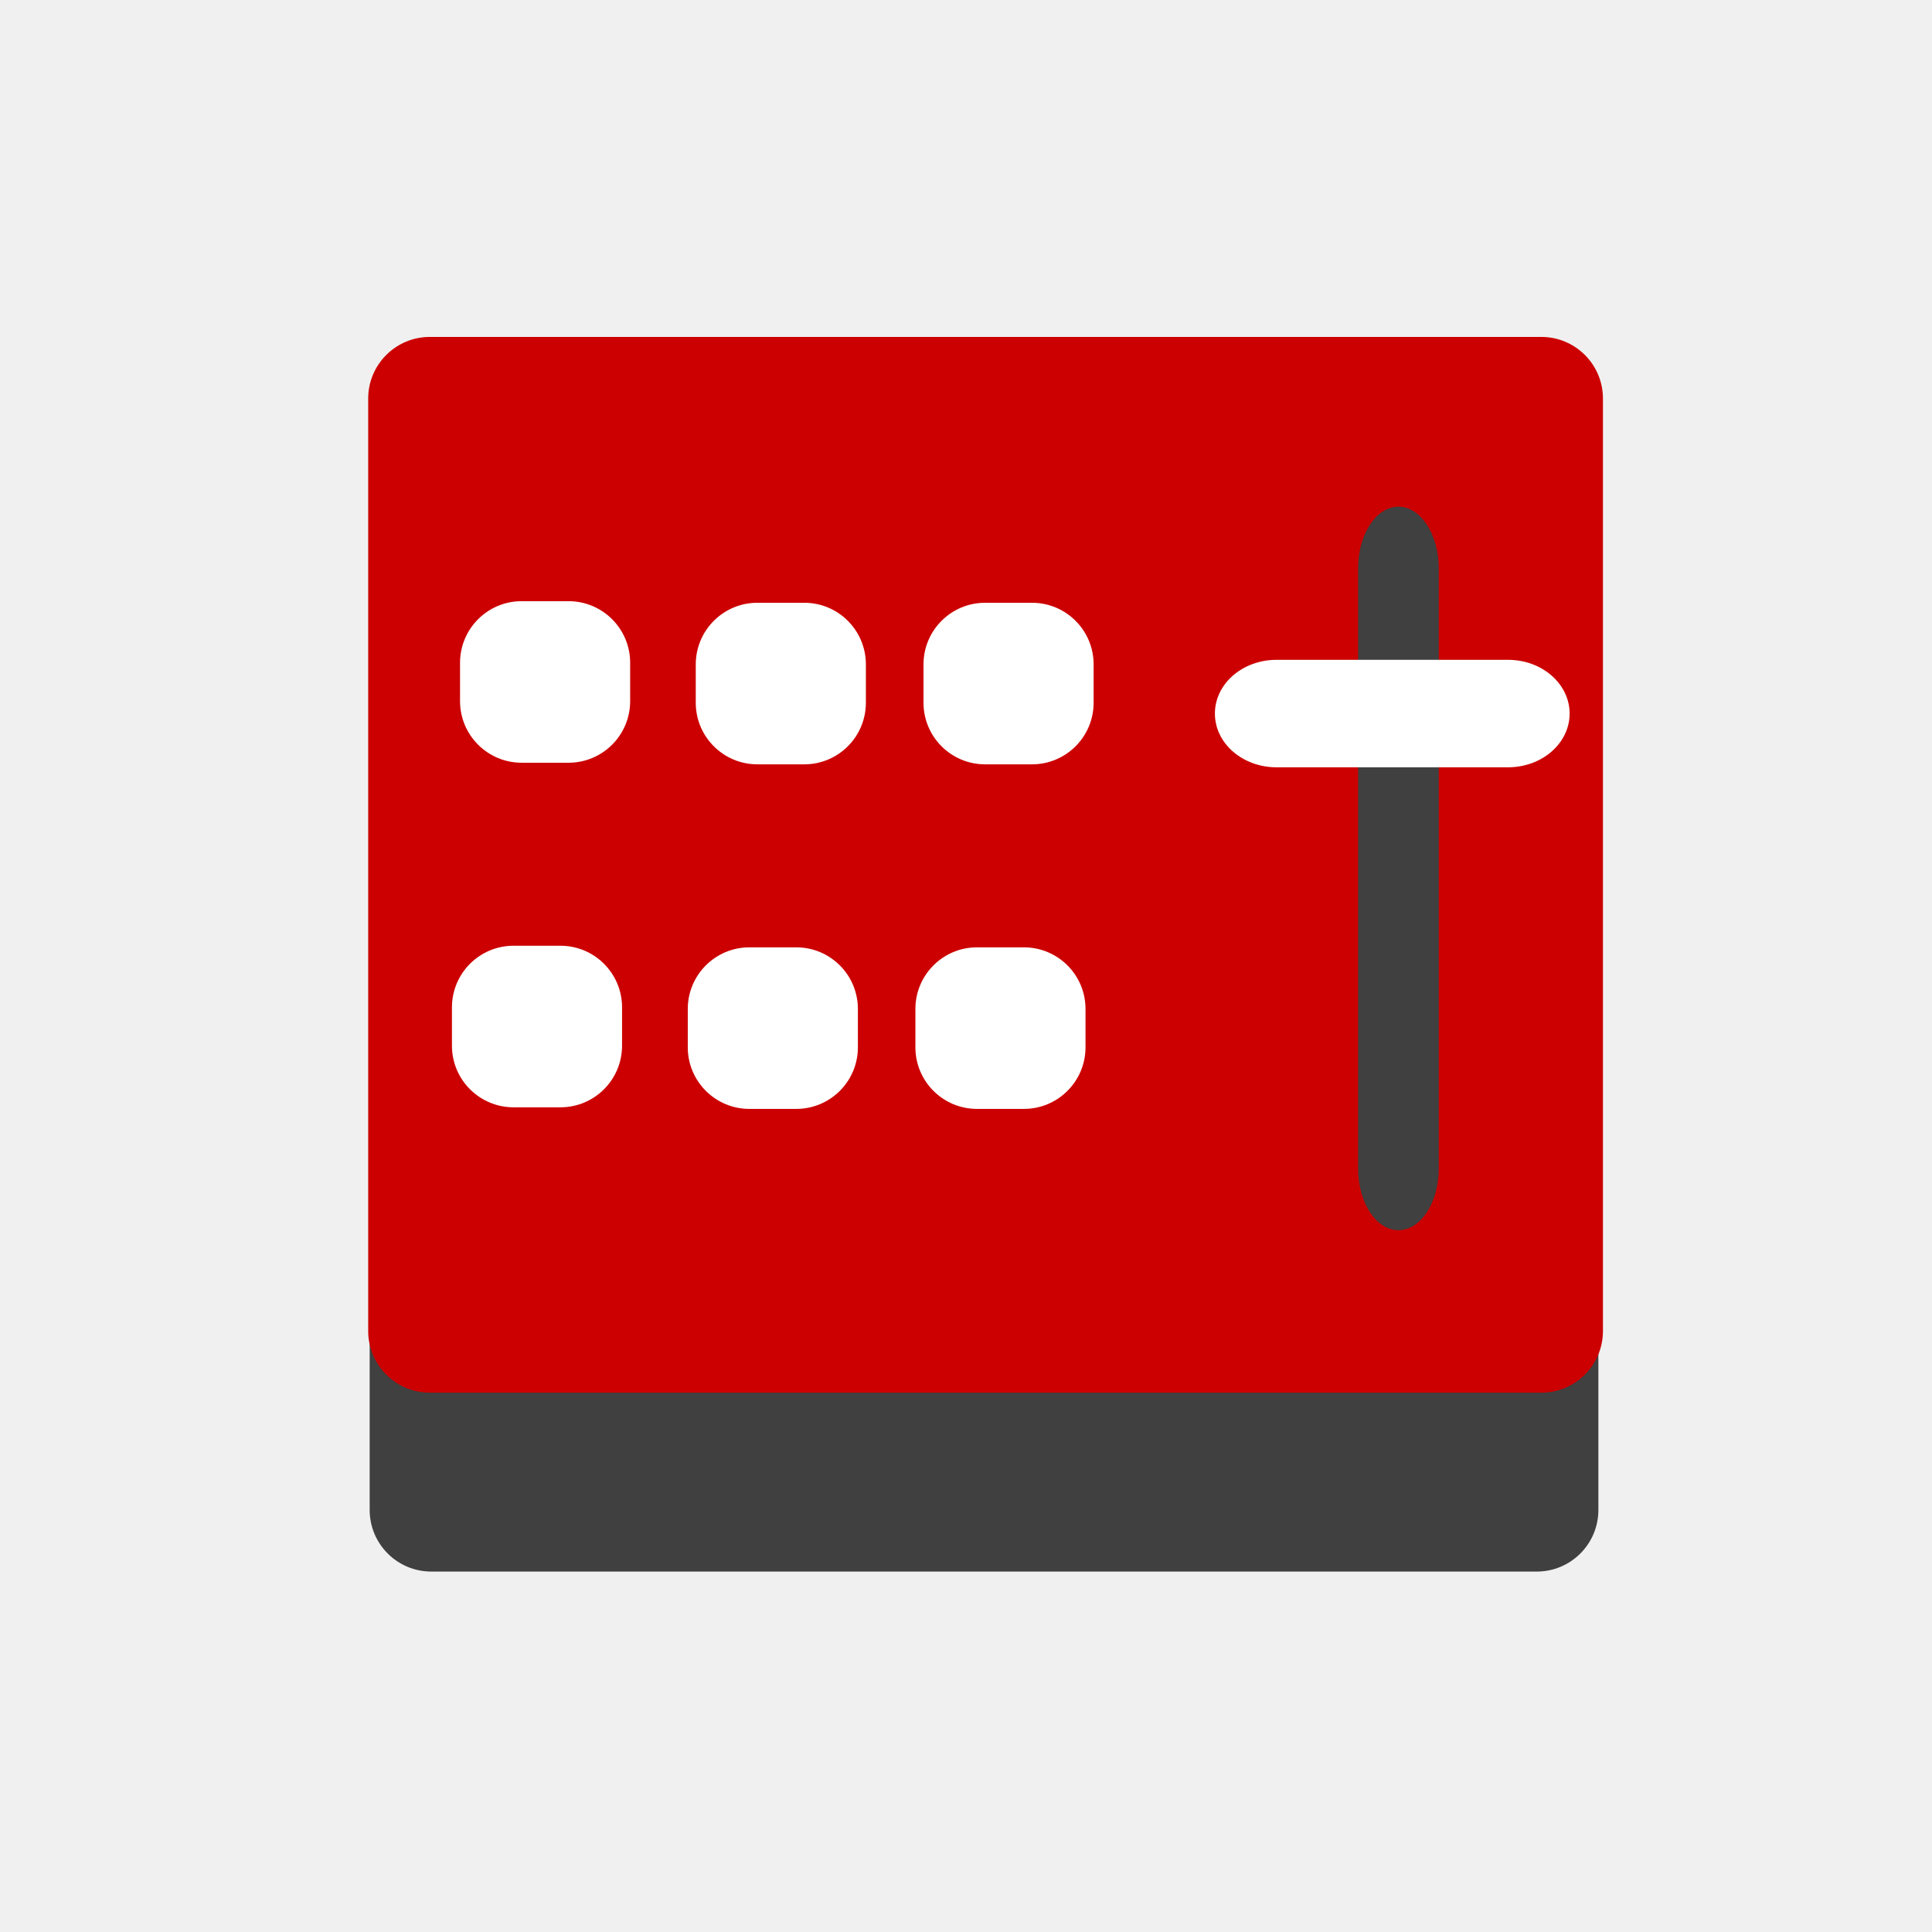
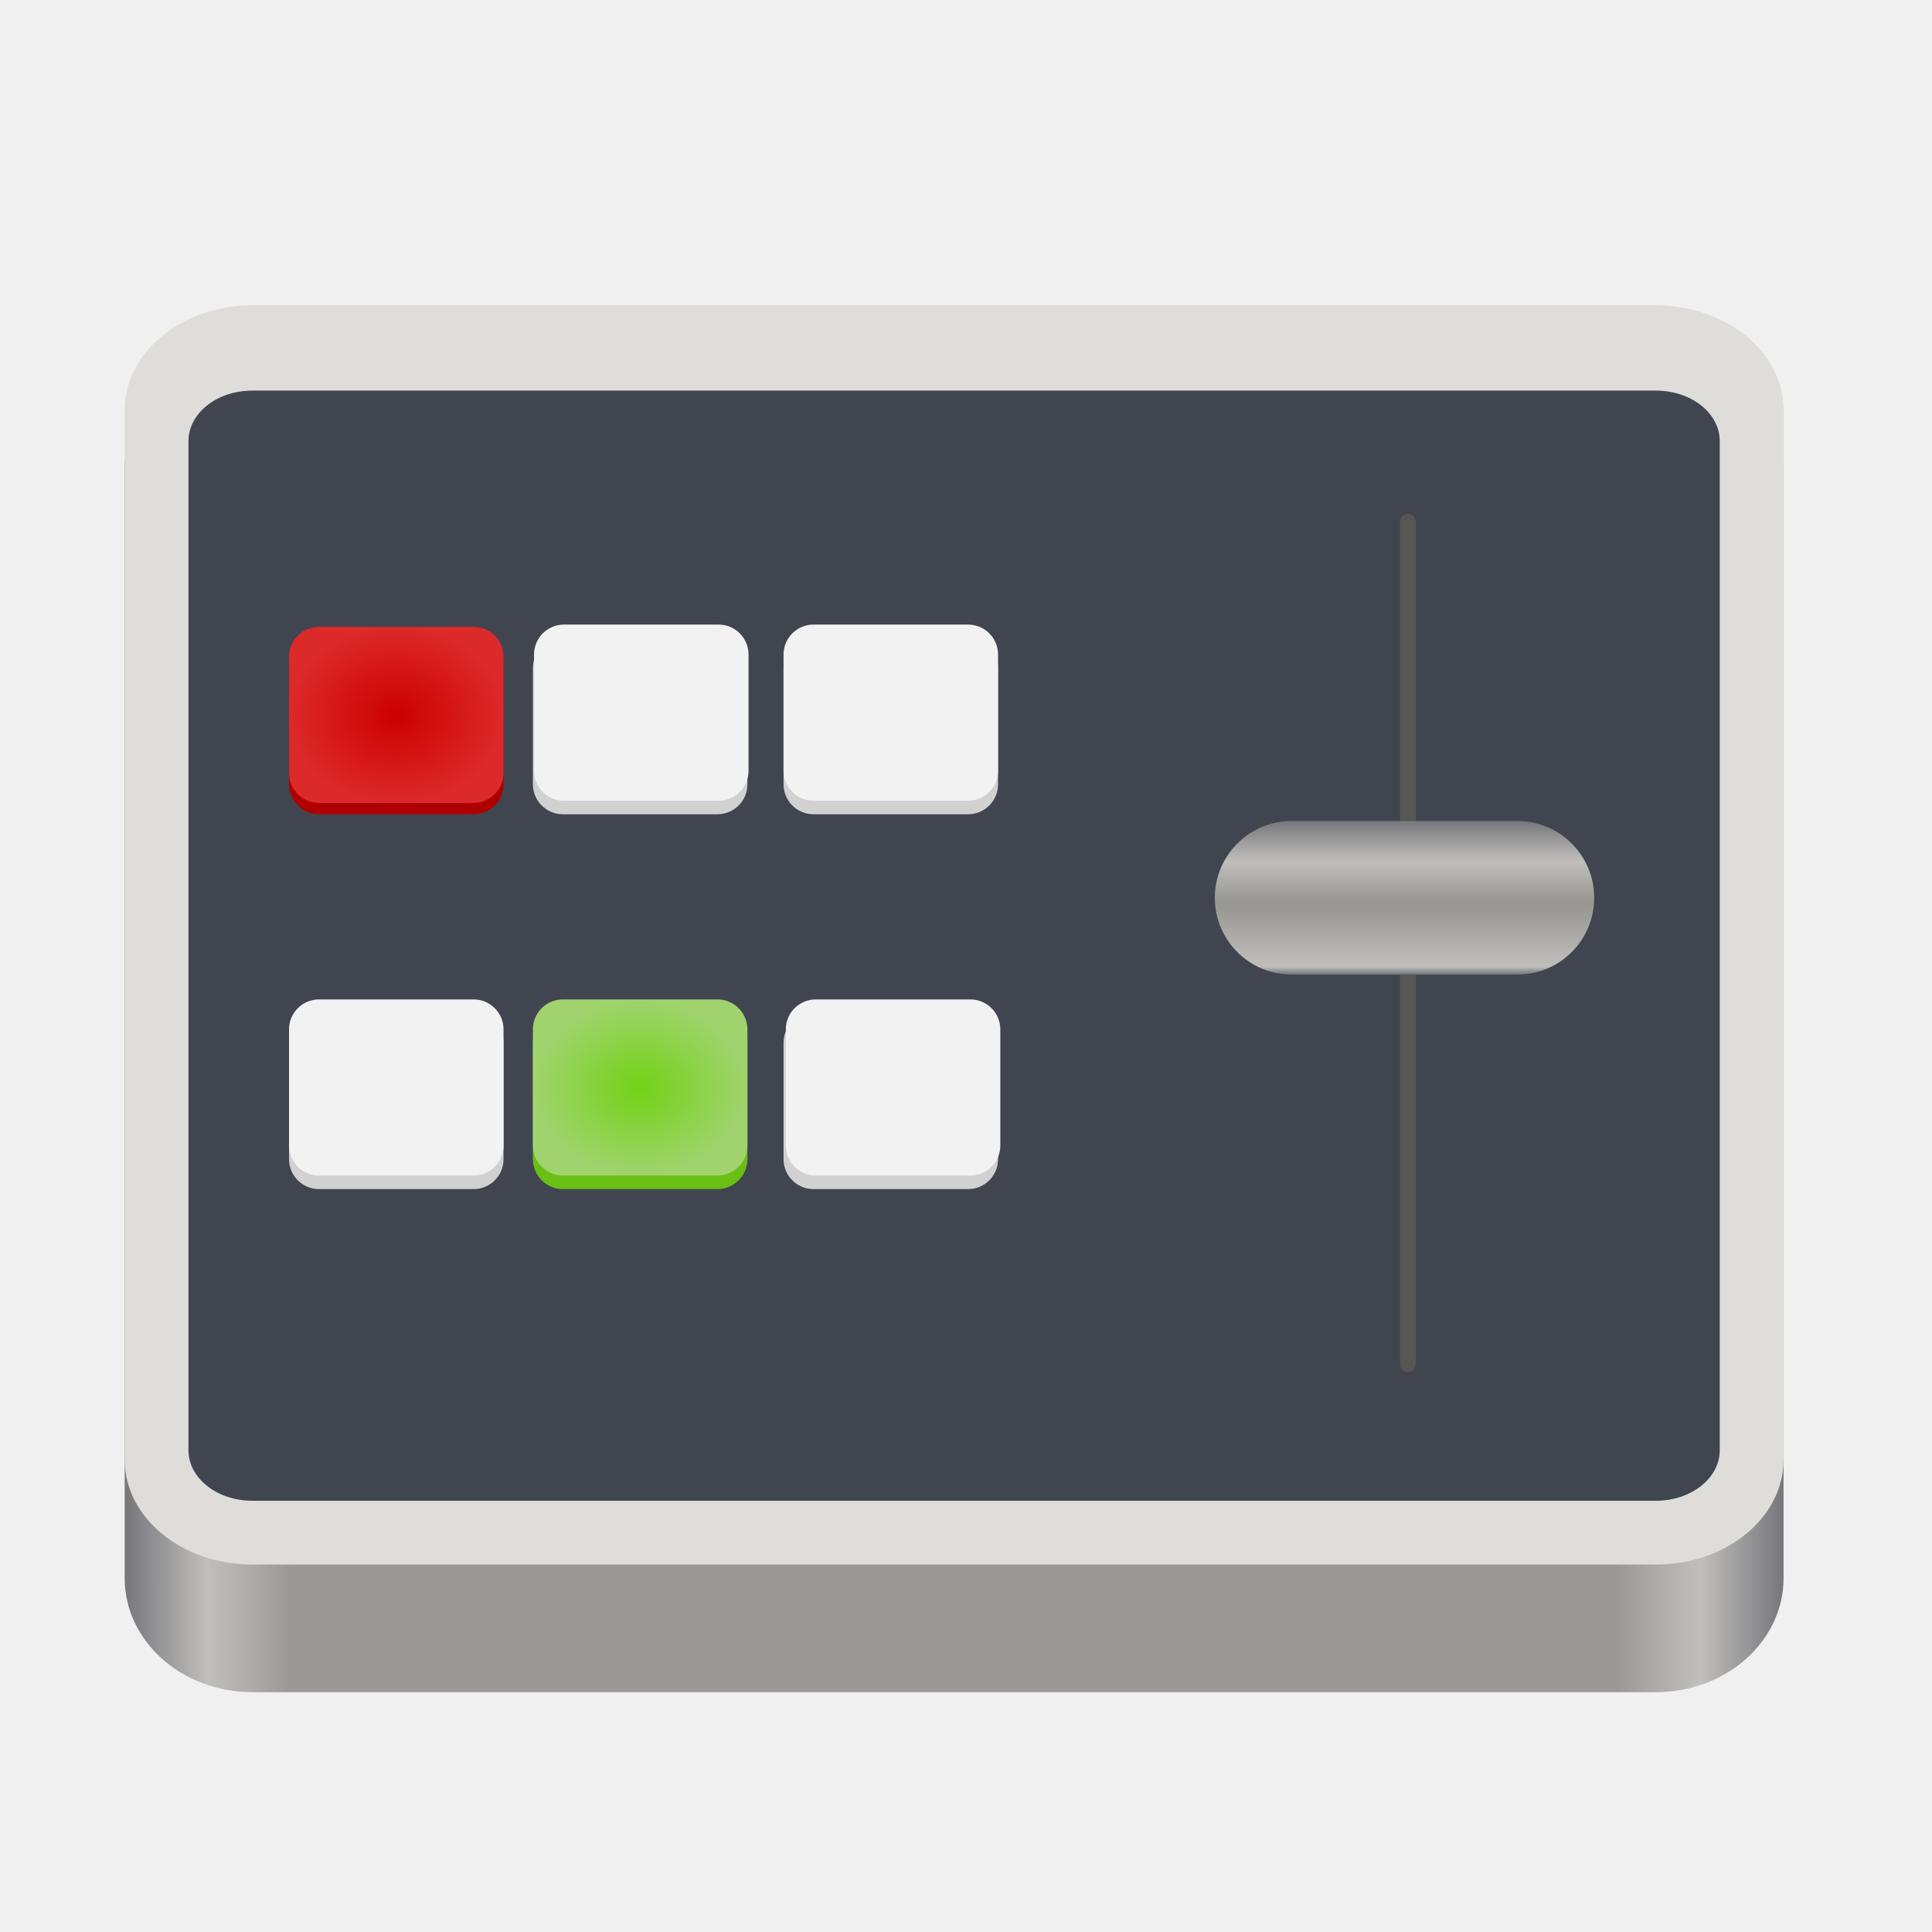
- <svg xmlns="http://www.w3.org/2000/svg" width="64" height="64" viewBox="0 0 16.933 16.933" version="1.1" id="svg8">
-   <defs id="defs2" />
-   <g id="layer1">
-     <rect style="opacity:1;fill:#404040;fill-opacity:1;stroke-width:0.126" id="rect835" width="10.769" height="7.049" x="3.24" y="6.725" rx="0.54" />
-     <rect style="opacity:1;fill:#cc0000;stroke-width:0.126" id="rect833" width="10.822" height="9.253" x="3.227" y="2.953" rx="0.54" />
-     <rect style="opacity:1;fill:#404040;fill-opacity:1;stroke-width:0.126" id="rect837" width="0.707" height="6.341" x="11.903" y="4.441" rx="0.54" />
-     <rect style="opacity:1;fill:#ffffff;fill-opacity:1;stroke-width:0.126" id="rect839" width="3.109" height="0.942" x="10.648" y="5.783" rx="0.54" />
-     <rect style="opacity:1;fill:#ffffff;fill-opacity:1;stroke-width:0.126" id="rect841" width="1.491" height="1.416" x="4.032" y="5.269" rx="0.54" />
-     <rect style="opacity:1;fill:#ffffff;fill-opacity:1;stroke-width:0.126" id="rect841-3" width="1.491" height="1.416" x="6.098" y="5.283" rx="0.54" />
-     <rect style="opacity:1;fill:#ffffff;fill-opacity:1;stroke-width:0.126" id="rect841-6" width="1.491" height="1.416" x="8.094" y="5.283" rx="0.54" />
-     <rect style="opacity:1;fill:#ffffff;fill-opacity:1;stroke-width:0.126" id="rect841-7" width="1.491" height="1.416" x="3.961" y="8.289" rx="0.54" />
-     <rect style="opacity:1;fill:#ffffff;fill-opacity:1;stroke-width:0.126" id="rect841-3-5" width="1.491" height="1.416" x="6.028" y="8.303" rx="0.54" />
-     <rect style="opacity:1;fill:#ffffff;fill-opacity:1;stroke-width:0.126" id="rect841-6-3" width="1.491" height="1.416" x="8.023" y="8.303" rx="0.54" />
+ <svg xmlns="http://www.w3.org/2000/svg" xmlns:xlink="http://www.w3.org/1999/xlink" width="128" height="128" id="svg11300" version="1.0" style="display:inline;enable-background:new" viewBox="0 0 128 128">
+   <defs id="defs3">
+     <linearGradient id="linearGradient4714">
+       <stop id="stop4710" offset="0" style="stop-color:#73d216;stop-opacity:1;" />
+       <stop id="stop4712" offset="1" style="stop-color:#a0d36e;stop-opacity:1" />
+     </linearGradient>
+     <linearGradient id="linearGradient4706">
+       <stop id="stop4702" offset="0" style="stop-color:#cc0000;stop-opacity:1;" />
+       <stop id="stop4704" offset="1" style="stop-color:#dc2929;stop-opacity:1" />
+     </linearGradient>
+     <linearGradient id="linearGradient4700">
+       <stop id="stop4688" offset="0" style="stop-color:#77767b;stop-opacity:1" />
+       <stop style="stop-color:#c0bfbc;stop-opacity:1" offset="0.05" id="stop4690" />
+       <stop id="stop4692" offset="0.421" style="stop-color:#9a9996;stop-opacity:1" />
+       <stop style="stop-color:#9a9996;stop-opacity:1" offset="0.493" id="stop4694" />
+       <stop id="stop4696" offset="0.734" style="stop-color:#c0bfbc;stop-opacity:1" />
+       <stop id="stop4698" offset="1" style="stop-color:#77767b;stop-opacity:1" />
+     </linearGradient>
+     <linearGradient id="linearGradient1001">
+       <stop id="stop4667" offset="0" style="stop-color:#77767b;stop-opacity:1" />
+       <stop style="stop-color:#c0bfbc;stop-opacity:1" offset="0.05" id="stop4669" />
+       <stop id="stop4671" offset="0.1" style="stop-color:#9a9996;stop-opacity:1" />
+       <stop style="stop-color:#9a9996;stop-opacity:1" offset="0.9" id="stop4673" />
+       <stop id="stop4675" offset="0.95" style="stop-color:#c0bfbc;stop-opacity:1" />
+       <stop id="stop4677" offset="1" style="stop-color:#77767b;stop-opacity:1" />
+     </linearGradient>
+     <linearGradient id="linearGradient1948">
+       <stop style="stop-color:#2d2839;stop-opacity:1;" offset="0" id="stop1944" />
+       <stop style="stop-color:#282433;stop-opacity:1" offset="1" id="stop1946" />
+     </linearGradient>
+     <linearGradient id="linearGradient1020">
+       <stop style="stop-color:#ffffff;stop-opacity:1;" offset="0" id="stop1016" />
+       <stop style="stop-color:#ffffff;stop-opacity:0.094" offset="1" id="stop1018" />
+     </linearGradient>
+     <linearGradient id="handle">
+       <stop style="stop-color:#77767b;stop-opacity:1" offset="0" id="stop989" />
+       <stop id="stop991" offset="0.05" style="stop-color:#c0bfbc;stop-opacity:1" />
+       <stop style="stop-color:#9a9996;stop-opacity:1" offset="0.1" id="stop993" />
+       <stop id="stop995" offset="0.9" style="stop-color:#9a9996;stop-opacity:1" />
+       <stop style="stop-color:#c0bfbc;stop-opacity:1" offset="0.95" id="stop997" />
+       <stop style="stop-color:#77767b;stop-opacity:1" offset="1" id="stop999" />
+     </linearGradient>
+     <linearGradient gradientTransform="matrix(0.2641954,0,0,0.2360238,-4.421448,224.6323)" xlink:href="#handle" id="linearGradient965" x1="48" y1="44" x2="464" y2="44" gradientUnits="userSpaceOnUse" />
+     <radialGradient xlink:href="#linearGradient1020" id="radialGradient1030" cx="64" cy="194.19" fx="64" fy="194.19" r="44" gradientTransform="matrix(-4.727273,7.935912e-7,-3.0301491e-7,-1.636364,238.5455,49.76618)" gradientUnits="userSpaceOnUse" />
+     <linearGradient xlink:href="#linearGradient1948" id="linearGradient1950" x1="70.347" y1="245.395" x2="70.347" y2="269.137" gradientUnits="userSpaceOnUse" />
+     <linearGradient gradientUnits="userSpaceOnUse" y2="226.395" x2="93.053" y1="236.543" x1="93.053" id="linearGradient4686" xlink:href="#linearGradient4700" />
+     <radialGradient gradientUnits="userSpaceOnUse" gradientTransform="matrix(1,0,0,0.8210526,0,39.25464)" r="7.106" fy="219.364" fx="26.255" cy="219.364" cx="26.255" id="radialGradient4708" xlink:href="#linearGradient4706" />
+     <radialGradient gradientUnits="userSpaceOnUse" gradientTransform="matrix(1,0,0,0.8210526,0,43.67186)" r="7.106" fy="244.049" fx="42.412" cy="244.049" cx="42.412" id="radialGradient4716" xlink:href="#linearGradient4714" />
+   </defs>
+   <g id="layer1" style="display:inline" transform="translate(0,-172)">
+     <g transform="rotate(-30,420.6987,288.4192)" id="g1710" style="display:inline;enable-background:new" />
+     <rect style="display:inline;opacity:1;fill:url(#linearGradient965);fill-opacity:1;stroke:none;stroke-width:0.25;stroke-linecap:butt;stroke-linejoin:miter;stroke-miterlimit:4;stroke-dasharray:none;stroke-dashoffset:0;stroke-opacity:1;marker:none;marker-start:none;marker-mid:none;marker-end:none;paint-order:normal;enable-background:new" id="rect953" width="109.905" height="88.745" x="8.26" y="195.365" rx="8.454" ry="7.553" />
+     <rect ry="6.952" rx="8.454" y="192.228" x="8.26" height="83.428" width="109.905" id="rect950" style="display:inline;opacity:1;fill:#deddda;fill-opacity:1;stroke:none;stroke-width:0.24;stroke-linecap:butt;stroke-linejoin:miter;stroke-miterlimit:4;stroke-dasharray:none;stroke-dashoffset:0;stroke-opacity:1;marker:none;marker-start:none;marker-mid:none;marker-end:none;paint-order:normal;enable-background:new" />
+     <rect transform="scale(1,-1)" ry="3.343" rx="4.227" y="-271.429" x="12.487" height="73.551" width="101.451" id="rect1004" style="display:inline;opacity:1;vector-effect:none;fill:#414550;fill-opacity:1;stroke:none;stroke-width:0.011px;stroke-linecap:butt;stroke-linejoin:miter;stroke-miterlimit:4;stroke-dasharray:none;stroke-dashoffset:0;stroke-opacity:1;marker:none;marker-start:none;marker-mid:none;marker-end:none;paint-order:normal;enable-background:new" />
+     <rect ry="1.984" y="214.278" x="19.149" height="11.669" width="14.212" id="rect4593-28" style="display:inline;opacity:1;fill:#af0000;fill-opacity:1;stroke:none;stroke-opacity:1;enable-background:new" />
+     <rect ry="1.984" y="213.53" x="19.149" height="11.669" width="14.212" id="rect4593" style="opacity:1;fill:url(#radialGradient4708);fill-opacity:1;stroke:none;stroke-opacity:1" />
+     <rect ry="1.984" y="239.112" x="19.149" height="11.669" width="14.212" id="rect4593-6-7-0-7" style="display:inline;opacity:1;fill:#d1d1d1;fill-opacity:1;stroke:none;stroke-opacity:1;enable-background:new" />
+     <rect ry="1.984" y="238.214" x="19.149" height="11.669" width="14.212" id="rect4593-9" style="display:inline;opacity:1;fill:#f2f2f2;fill-opacity:1;stroke:none;stroke-opacity:1;enable-background:new" />
+     <rect ry="1.984" y="214.278" x="35.306" height="11.669" width="14.212" id="rect4593-6-7" style="display:inline;opacity:1;fill:#d1d1d1;fill-opacity:1;stroke:none;stroke-opacity:1;enable-background:new" />
+     <rect ry="1.984" y="213.38" x="35.381" height="11.669" width="14.212" id="rect4593-6" style="display:inline;opacity:1;fill:#f2f2f2;fill-opacity:1;stroke:none;stroke-opacity:1;enable-background:new" />
+     <rect ry="1.984" y="239.112" x="35.306" height="11.669" width="14.212" id="rect4593-2-8" style="display:inline;opacity:1;fill:#69bf14;fill-opacity:1;stroke:none;stroke-opacity:1;enable-background:new" />
+     <rect ry="1.984" y="238.214" x="35.306" height="11.669" width="14.212" id="rect4593-2" style="display:inline;opacity:1;fill:url(#radialGradient4716);fill-opacity:1;stroke:none;stroke-opacity:1;enable-background:new" />
+     <rect ry="1.984" y="214.278" x="51.912" height="11.669" width="14.212" id="rect4593-6-7-0" style="display:inline;opacity:1;fill:#d1d1d1;fill-opacity:1;stroke:none;stroke-opacity:1;enable-background:new" />
+     <rect ry="1.984" y="213.38" x="51.912" height="11.669" width="14.212" id="rect4593-6-3" style="display:inline;opacity:1;fill:#f2f2f2;fill-opacity:1;stroke:none;stroke-opacity:1;enable-background:new" />
+     <rect ry="1.984" y="239.112" x="51.912" height="11.669" width="14.212" id="rect4593-6-7-0-75" style="display:inline;opacity:1;fill:#d1d1d1;fill-opacity:1;stroke:none;stroke-opacity:1;enable-background:new" />
+     <rect ry="1.984" y="238.214" x="52.062" height="11.669" width="14.212" id="rect4593-6-5" style="display:inline;opacity:1;fill:#f2f2f2;fill-opacity:1;stroke:none;stroke-opacity:1;enable-background:new" />
+     <rect ry="0.524" y="206.049" x="92.754" height="56.849" width="1.047" id="rect4651" style="opacity:1;fill:#555753;fill-opacity:1;stroke:none;stroke-opacity:1" />
+     <rect ry="5.086" y="226.395" x="80.486" height="10.173" width="25.133" id="rect4653" style="opacity:1;fill:url(#linearGradient4686);fill-opacity:1;stroke:none;stroke-opacity:1" />
  </g>
</svg>
